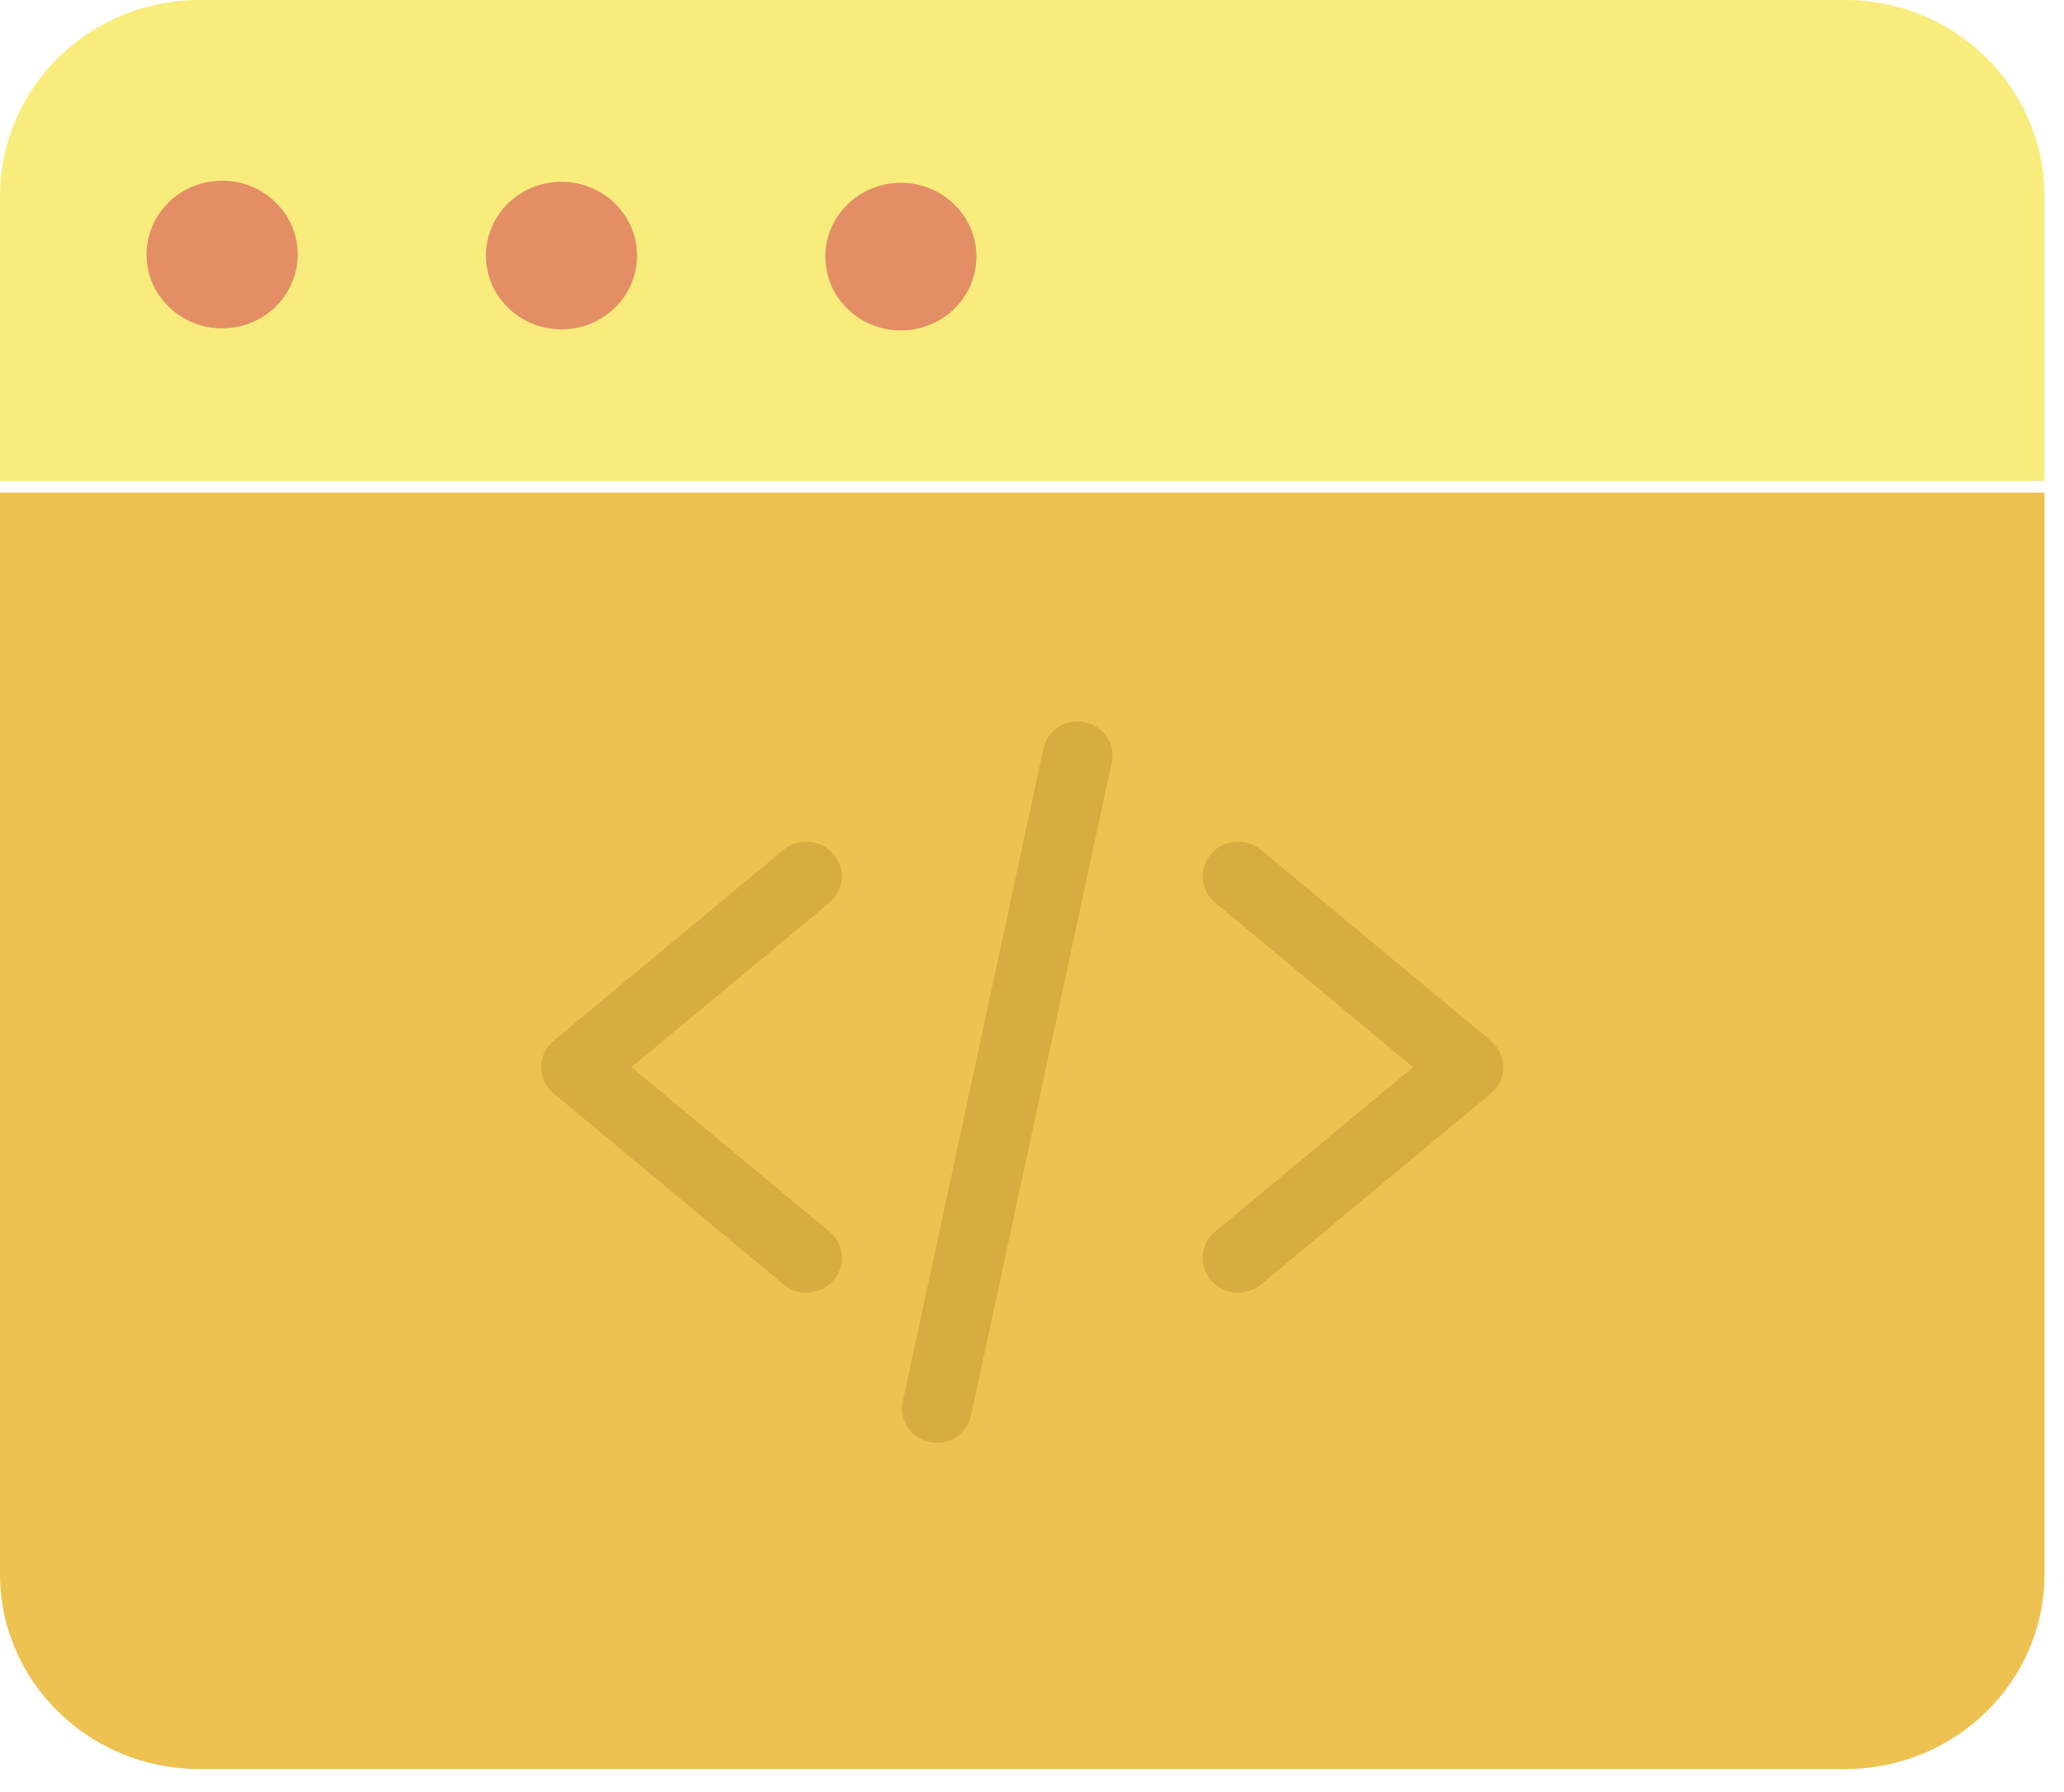
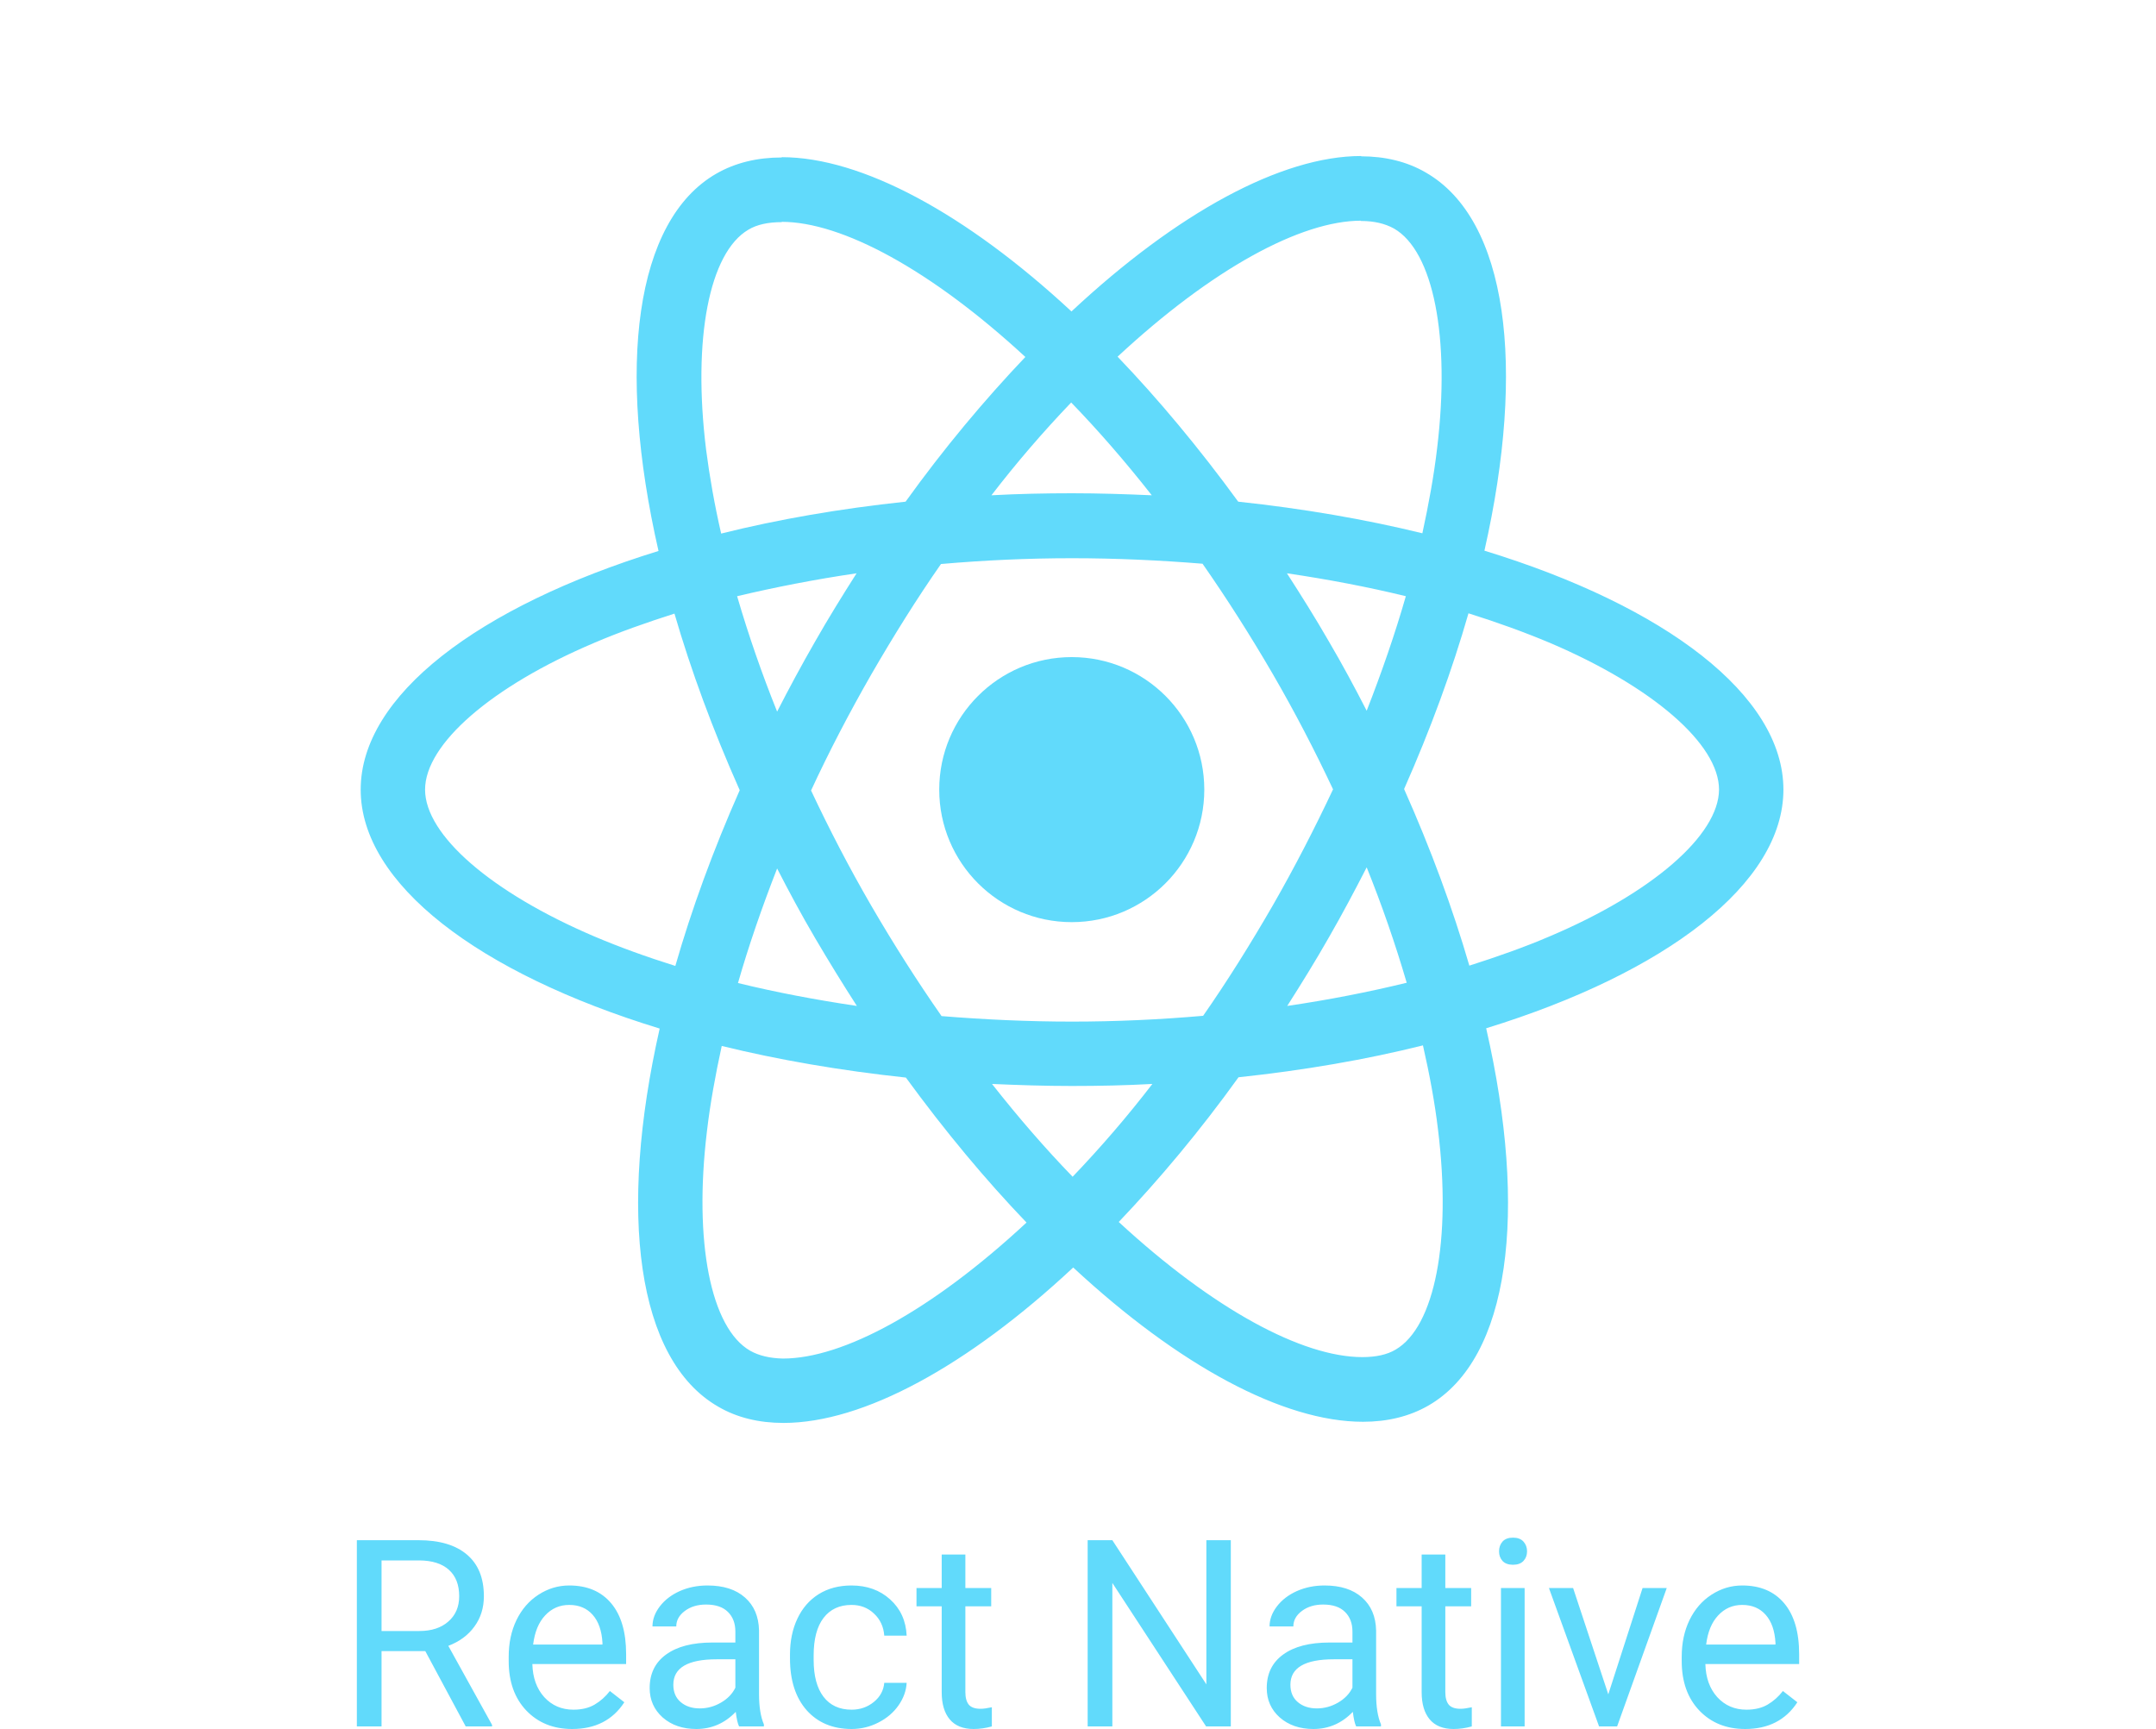
- <svg xmlns="http://www.w3.org/2000/svg" width="91px" height="79px" viewBox="0 0 91 79" version="1.1">
-   <g id="Personal-1-mixed" stroke="none" stroke-width="1" fill="none" fill-rule="evenodd">
-     <g transform="translate(-824, -1706)" fill-rule="nonzero" id="services">
-       <g transform="translate(350, 1552)">
-         <g id="1-copy-3" transform="translate(356, 109)">
-           <g id="web-programming" transform="translate(118, 45)">
-             <path d="M90.141,8.649 L90.141,21.21 L0,21.21 L0,8.649 C0,3.873 3.938,0 8.794,0 L81.347,0 C86.203,0 90.141,3.873 90.141,8.649 Z" id="Path" fill="#F8EC7D" />
-             <g id="Group" transform="translate(0, 7.953604)">
-               <path d="M39.73,0.107 C41.57,0.113 43.056,1.575 43.05,3.373 C43.044,5.171 41.548,6.624 39.708,6.618 C37.868,6.612 36.383,5.15 36.389,3.352 C36.396,1.554 37.891,0.102 39.73,0.107 Z" id="Path" fill="#E48E66" />
-               <path d="M90.141,13.77 L90.141,61.465 C90.141,66.212 86.203,70.059 81.347,70.059 L8.794,70.059 C3.938,70.059 0,66.212 0,61.465 L0,13.77 L90.141,13.77 Z" id="Path" fill="#EEC251" />
-               <path d="M24.766,0.062 C26.606,0.068 28.093,1.53 28.087,3.328 C28.081,5.125 26.585,6.578 24.745,6.572 C22.905,6.566 21.419,5.104 21.425,3.307 C21.427,2.443 21.781,1.616 22.407,1.007 C23.034,0.399 23.884,0.059 24.766,0.062 Z" id="Path" fill="#E48E66" />
-               <path d="M9.803,0.015 C11.644,0.02 13.131,1.482 13.125,3.281 C13.12,5.079 11.624,6.533 9.784,6.527 C7.943,6.522 6.456,5.06 6.462,3.261 C6.463,2.398 6.817,1.57 7.444,0.961 C8.071,0.352 8.92,0.012 9.803,0.015 Z" id="Path" fill="#E48E66" />
-             </g>
-             <path d="M35.55,57.001 C35.179,57.002 34.819,56.872 34.536,56.637 L24.411,48.222 C24.062,47.931 23.861,47.506 23.861,47.059 C23.861,46.611 24.062,46.186 24.411,45.896 L34.536,37.481 C35.194,36.934 36.182,37.012 36.742,37.654 C37.303,38.296 37.224,39.26 36.566,39.807 L27.84,47.059 L36.566,54.311 C37.066,54.726 37.247,55.401 37.021,56.002 C36.793,56.603 36.208,57.002 35.551,57.001 L35.55,57.001 Z" id="Path" fill="#D7AD41" />
-             <path d="M54.591,57.001 C53.934,57.002 53.348,56.603 53.121,56.002 C52.895,55.401 53.076,54.726 53.575,54.311 L62.301,47.059 L53.574,39.807 C52.916,39.26 52.837,38.296 53.398,37.654 C53.958,37.012 54.946,36.934 55.604,37.481 L65.73,45.896 C66.079,46.186 66.28,46.611 66.28,47.059 C66.28,47.506 66.079,47.931 65.73,48.222 L55.604,56.637 C55.321,56.872 54.962,57.001 54.591,57.001 L54.591,57.001 Z" id="Path" fill="#D7AD41" />
-             <path d="M41.308,63.629 C40.844,63.629 40.405,63.424 40.112,63.072 C39.821,62.72 39.706,62.258 39.801,61.814 L46.004,33.009 C46.179,32.195 46.994,31.676 47.826,31.847 C48.657,32.018 49.189,32.816 49.014,33.629 L42.811,62.434 C42.662,63.129 42.034,63.628 41.308,63.629 L41.308,63.629 Z" id="Path" fill="#D7AD41" />
-           </g>
-         </g>
-       </g>
-     </g>
+ <svg xmlns="http://www.w3.org/2000/svg" fill="none" height="2005" width="2500" viewBox="670.088 32.462 2224.172 2666.488">
+   <g fill="#61dafb">
+     <path d="M2870 1250.22c0-145.34-182.01-283.079-461.07-368.495 64.4-284.424 35.78-510.711-90.34-583.159-29.07-16.994-63.05-25.044-100.17-25.044v99.728c20.57 0 37.12 4.025 50.98 11.627 60.82 34.882 87.21 167.703 66.63 338.536-4.91 42.038-12.96 86.311-22.8 131.479-87.66-21.466-183.36-38.012-283.98-48.745-60.37-82.734-122.98-157.865-186.04-223.604 145.79-135.504 282.64-209.741 375.66-209.741v-99.727c-122.99 0-283.98 87.653-446.76 239.703-162.79-151.156-323.78-237.914-446.76-237.914v99.727c92.57 0 229.86 73.79 375.65 208.399-62.61 65.74-125.22 140.423-184.7 223.157-101.07 10.733-196.77 27.279-284.42 49.192-10.29-44.72-17.89-88.1-23.26-129.69-21.01-170.833 4.92-303.654 65.3-338.983 13.41-8.05 30.85-11.627 51.43-11.627v-99.728c-37.57 0-71.56 8.05-101.07 25.044-125.67 72.447-153.84 298.287-89 581.817C857.119 968.036 676 1105.33 676 1250.22c0 145.35 182.013 283.09 461.07 368.5-64.4 284.43-35.78 510.71 90.34 583.16 29.07 16.99 63.05 25.04 100.62 25.04 122.98 0 283.98-87.65 446.76-239.7 162.78 151.16 323.78 237.92 446.76 237.92 37.56 0 71.55-8.05 101.07-25.05 125.66-72.45 153.84-298.29 88.99-581.81 277.27-85.42 458.39-223.16 458.39-368.06zm-582.26-298.284c-16.55 57.694-37.12 117.164-60.38 176.644-18.33-35.77-37.56-71.55-58.58-107.33-20.57-35.773-42.49-70.655-64.4-104.643 63.5 9.391 124.77 21.019 183.36 35.329zm-204.83 476.274c-34.88 60.38-70.65 117.62-107.77 170.84-66.64 5.81-134.16 8.94-202.14 8.94-67.53 0-135.06-3.13-201.24-8.5-37.12-53.22-73.35-110.01-108.23-169.94-33.99-58.58-64.84-118.06-93.02-177.98 27.73-59.93 59.03-119.86 92.58-178.44 34.88-60.37 70.65-117.616 107.77-170.834 66.64-5.814 134.16-8.944 202.14-8.944 67.53 0 135.06 3.13 201.24 8.497 37.12 53.218 73.35 110.011 108.23 169.941 33.99 58.58 64.84 118.06 93.02 177.99-28.18 59.92-59.03 119.85-92.58 178.43zm144.45-58.13a1918.154 1918.154 0 0 1 61.72 177.98c-58.59 14.31-120.3 26.39-184.25 35.78 21.91-34.43 43.82-69.76 64.4-105.99 20.57-35.77 39.8-72 58.13-107.77zm-453.47 477.17c-41.59-42.94-83.18-90.79-124.32-143.11 40.25 1.79 81.39 3.13 122.98 3.13 42.04 0 83.63-.89 124.33-3.13a1746.499 1746.499 0 0 1-122.99 143.11zm-332.72-263.41c-63.5-9.39-124.77-21.02-183.35-35.33 16.54-57.69 37.12-117.17 60.37-176.65 18.34 35.78 37.57 71.56 58.58 107.33 21.02 35.78 42.49 70.66 64.4 104.65zm330.49-930.638c41.59 42.931 83.18 90.783 124.32 143.106-40.25-1.789-81.39-3.13-122.98-3.13-42.04 0-83.63.894-124.32 3.13a1746.3 1746.3 0 0 1 122.98-143.106zm-330.94 263.405c-21.91 34.435-43.82 69.764-64.39 105.983-20.57 35.78-39.8 71.56-58.14 107.33a1914.757 1914.757 0 0 1-61.71-177.984c58.58-13.863 120.29-25.938 184.24-35.329zM1036 1476.51c-158.309-67.53-260.72-156.07-260.72-226.29 0-70.21 102.411-159.2 260.72-226.28 38.46-16.55 80.5-31.308 123.88-45.171 25.49 87.651 59.03 178.881 100.62 272.351-41.14 93.02-74.24 183.8-99.28 271.01-44.27-13.87-86.31-29.07-125.22-45.62zm240.6 639.06c-60.82-34.88-87.21-167.7-66.63-338.54 4.92-42.03 12.96-86.31 22.8-131.48 87.66 21.47 183.36 38.02 283.98 48.75 60.37 82.73 122.98 157.86 186.04 223.6-145.79 135.51-282.64 209.74-375.66 209.74-20.12-.44-37.11-4.47-50.53-12.07zm1060.78-340.77c21.01 170.83-4.92 303.65-65.3 338.98-13.41 8.05-30.85 11.63-51.43 11.63-92.57 0-229.86-73.79-375.65-208.4 62.61-65.74 125.22-140.42 184.7-223.16 101.07-10.73 196.77-27.28 284.42-49.19 10.29 45.17 18.34 88.55 23.26 130.14zm172.17-298.29c-38.46 16.55-80.5 31.31-123.88 45.17-25.49-87.65-59.03-178.88-100.62-272.35 41.15-93.02 74.24-183.8 99.28-271.009 44.28 13.864 86.31 29.069 125.67 45.619 158.31 67.52 260.72 156.07 260.72 226.28-.45 70.22-102.86 159.21-261.17 226.29z" />
+     <path d="M1772.55 1454.6c112.88 0 204.38-91.5 204.38-204.38 0-112.87-91.5-204.37-204.38-204.37-112.87 0-204.37 91.5-204.37 204.37 0 112.88 91.5 204.38 204.37 204.38zM775.625 2578.81H708.16V2695h-38.072v-287.22h95.082c32.351 0 57.207 7.37 74.566 22.1 17.491 14.72 26.237 36.16 26.237 64.3 0 17.89-4.866 33.47-14.598 46.76-9.6 13.28-23.014 23.21-40.242 29.78l67.465 121.91v2.37h-40.637zm-67.465-30.97h58.194c18.806 0 33.732-4.87 44.779-14.6 11.178-9.73 16.767-22.75 16.767-39.06 0-17.75-5.326-31.36-15.978-40.83-10.521-9.47-25.776-14.27-45.766-14.4H708.16zm293.93 151.11c-28.936 0-52.477-9.47-70.625-28.41-18.149-19.07-27.223-44.52-27.223-76.34v-6.71c0-21.17 4.011-40.04 12.033-56.61 8.154-16.71 19.464-29.73 33.93-39.06 14.598-9.47 30.379-14.21 47.344-14.21 27.751 0 49.321 9.14 64.701 27.42 15.39 18.28 23.08 44.45 23.08 78.51v15.19H940.736c.526 21.05 6.642 38.08 18.346 51.1 11.836 12.88 26.828 19.33 44.978 19.33 12.89 0 23.8-2.63 32.74-7.89 8.95-5.26 16.77-12.23 23.48-20.91l22.29 17.36c-17.89 27.48-44.71 41.23-80.48 41.23zm-4.541-191.35c-14.729 0-27.091 5.39-37.086 16.17-9.995 10.66-16.176 25.65-18.543 44.98h106.92v-2.76c-1.05-18.54-6.05-32.88-14.99-43.01-8.95-10.25-21.05-15.38-36.301-15.38zM1259.52 2695c-2.11-4.21-3.82-11.7-5.13-22.49-16.97 17.62-37.22 26.44-60.76 26.44-21.04 0-38.33-5.92-51.88-17.76-13.41-11.97-20.12-27.09-20.12-45.37 0-22.22 8.42-39.45 25.25-51.68 16.96-12.37 40.77-18.55 71.41-18.55h35.51v-16.76c0-12.76-3.82-22.89-11.44-30.38-7.63-7.63-18.88-11.44-33.74-11.44-13.02 0-23.93 3.28-32.74 9.86-8.81 6.57-13.22 14.53-13.22 23.87h-36.69c0-10.65 3.75-20.91 11.24-30.78 7.63-9.99 17.89-17.88 30.78-23.67 13.02-5.78 27.28-8.68 42.8-8.68 24.6 0 43.86 6.18 57.8 18.55 13.94 12.23 21.17 29.13 21.7 50.69v98.24c0 19.6 2.5 35.18 7.5 46.75v3.16zm-60.56-27.81c11.44 0 22.29-2.96 32.55-8.88 10.25-5.92 17.68-13.61 22.29-23.08v-43.79h-28.61c-44.71 0-67.07 13.08-67.07 39.25 0 11.44 3.82 20.39 11.44 26.83 7.63 6.44 17.43 9.67 29.4 9.67zm234.15 1.97c13.02 0 24.4-3.95 34.13-11.84s15.12-17.75 16.17-29.59h34.53c-.66 12.23-4.87 23.87-12.63 34.92s-18.15 19.86-31.17 26.43c-12.89 6.58-26.56 9.87-41.03 9.87-29.06 0-52.21-9.67-69.44-29-17.09-19.47-25.64-46.03-25.64-79.7v-6.11c0-20.78 3.81-39.26 11.44-55.43 7.63-16.18 18.54-28.74 32.75-37.68 14.33-8.95 31.23-13.42 50.69-13.42 23.94 0 43.8 7.17 59.58 21.51 15.91 14.33 24.39 32.94 25.45 55.82h-34.53c-1.05-13.81-6.31-25.12-15.78-33.93-9.33-8.94-20.91-13.41-34.72-13.41-18.54 0-32.94 6.7-43.2 20.12-10.12 13.28-15.19 32.55-15.19 57.8v6.9c0 24.59 5.07 43.53 15.19 56.81 10.13 13.29 24.6 19.93 43.4 19.93zm175.37-239.28v51.68h39.85v28.21h-39.85v132.36c0 8.55 1.78 14.99 5.33 19.33 3.55 4.21 9.6 6.32 18.15 6.32 4.2 0 9.99-.79 17.35-2.37V2695c-9.6 2.63-18.93 3.95-28.01 3.95-16.3 0-28.6-4.94-36.89-14.8-8.28-9.86-12.42-23.87-12.42-42.02v-132.36h-38.87v-28.21h38.87v-51.68zM2017.81 2695h-38.08l-144.59-221.33V2695h-38.07v-287.22h38.07l144.99 222.32v-222.32h37.68zm193.32 0c-2.11-4.21-3.82-11.7-5.13-22.49-16.97 17.62-37.22 26.44-60.76 26.44-21.04 0-38.34-5.92-51.88-17.76-13.41-11.97-20.12-27.09-20.12-45.37 0-22.22 8.41-39.45 25.25-51.68 16.96-12.37 40.77-18.55 71.41-18.55h35.51v-16.76c0-12.76-3.82-22.89-11.45-30.38-7.62-7.63-18.87-11.44-33.73-11.44-13.02 0-23.93 3.28-32.74 9.86-8.81 6.57-13.22 14.53-13.22 23.87h-36.69c0-10.65 3.75-20.91 11.24-30.78 7.63-9.99 17.89-17.88 30.78-23.67 13.02-5.78 27.28-8.68 42.8-8.68 24.59 0 43.86 6.18 57.8 18.55 13.94 12.23 21.17 29.13 21.7 50.69v98.24c0 19.6 2.5 35.18 7.5 46.75v3.16zm-60.56-27.81c11.44 0 22.29-2.96 32.55-8.88 10.25-5.92 17.68-13.61 22.29-23.08v-43.79h-28.61c-44.71 0-67.07 13.08-67.07 39.25 0 11.44 3.82 20.39 11.44 26.83 7.63 6.44 17.43 9.67 29.4 9.67zm198.05-237.31v51.68h39.85v28.21h-39.85v132.36c0 8.55 1.78 14.99 5.33 19.33 3.55 4.21 9.6 6.32 18.15 6.32 4.2 0 9.99-.79 17.36-2.37V2695c-9.61 2.63-18.94 3.95-28.02 3.95-16.3 0-28.6-4.94-36.89-14.8-8.28-9.86-12.42-23.87-12.42-42.02v-132.36h-38.86v-28.21h38.86v-51.68zM2470.93 2695h-36.5v-213.44h36.5zm-39.46-270.06c0-5.91 1.78-10.91 5.33-14.99 3.68-4.08 9.07-6.11 16.17-6.11 7.11 0 12.5 2.03 16.18 6.11s5.52 9.08 5.52 14.99c0 5.92-1.84 10.85-5.52 14.8-3.68 3.94-9.07 5.92-16.18 5.92-7.1 0-12.49-1.98-16.17-5.92-3.55-3.95-5.33-8.88-5.33-14.8zm168.47 220.55l52.86-163.93h37.29L2613.55 2695h-27.82l-77.32-213.44h37.28zm211.07 53.46c-28.93 0-52.47-9.47-70.62-28.41-18.15-19.07-27.22-44.52-27.22-76.34v-6.71c0-21.17 4.01-40.04 12.03-56.61 8.15-16.71 19.46-29.73 33.93-39.06 14.6-9.47 30.38-14.21 47.34-14.21 27.75 0 49.32 9.14 64.71 27.42 15.38 18.28 23.08 44.45 23.08 78.51v15.19h-144.6c.53 21.05 6.64 38.08 18.35 51.1 11.83 12.88 26.83 19.33 44.97 19.33 12.89 0 23.81-2.63 32.75-7.89s16.77-12.23 23.48-20.91l22.29 17.36c-17.89 27.48-44.72 41.23-80.49 41.23zm-4.54-191.35c-14.72 0-27.09 5.39-37.08 16.17-10 10.66-16.18 25.65-18.54 44.98h106.91v-2.76c-1.05-18.54-6.05-32.88-14.99-43.01-8.94-10.25-21.04-15.38-36.3-15.38z" />
  </g>
</svg>
